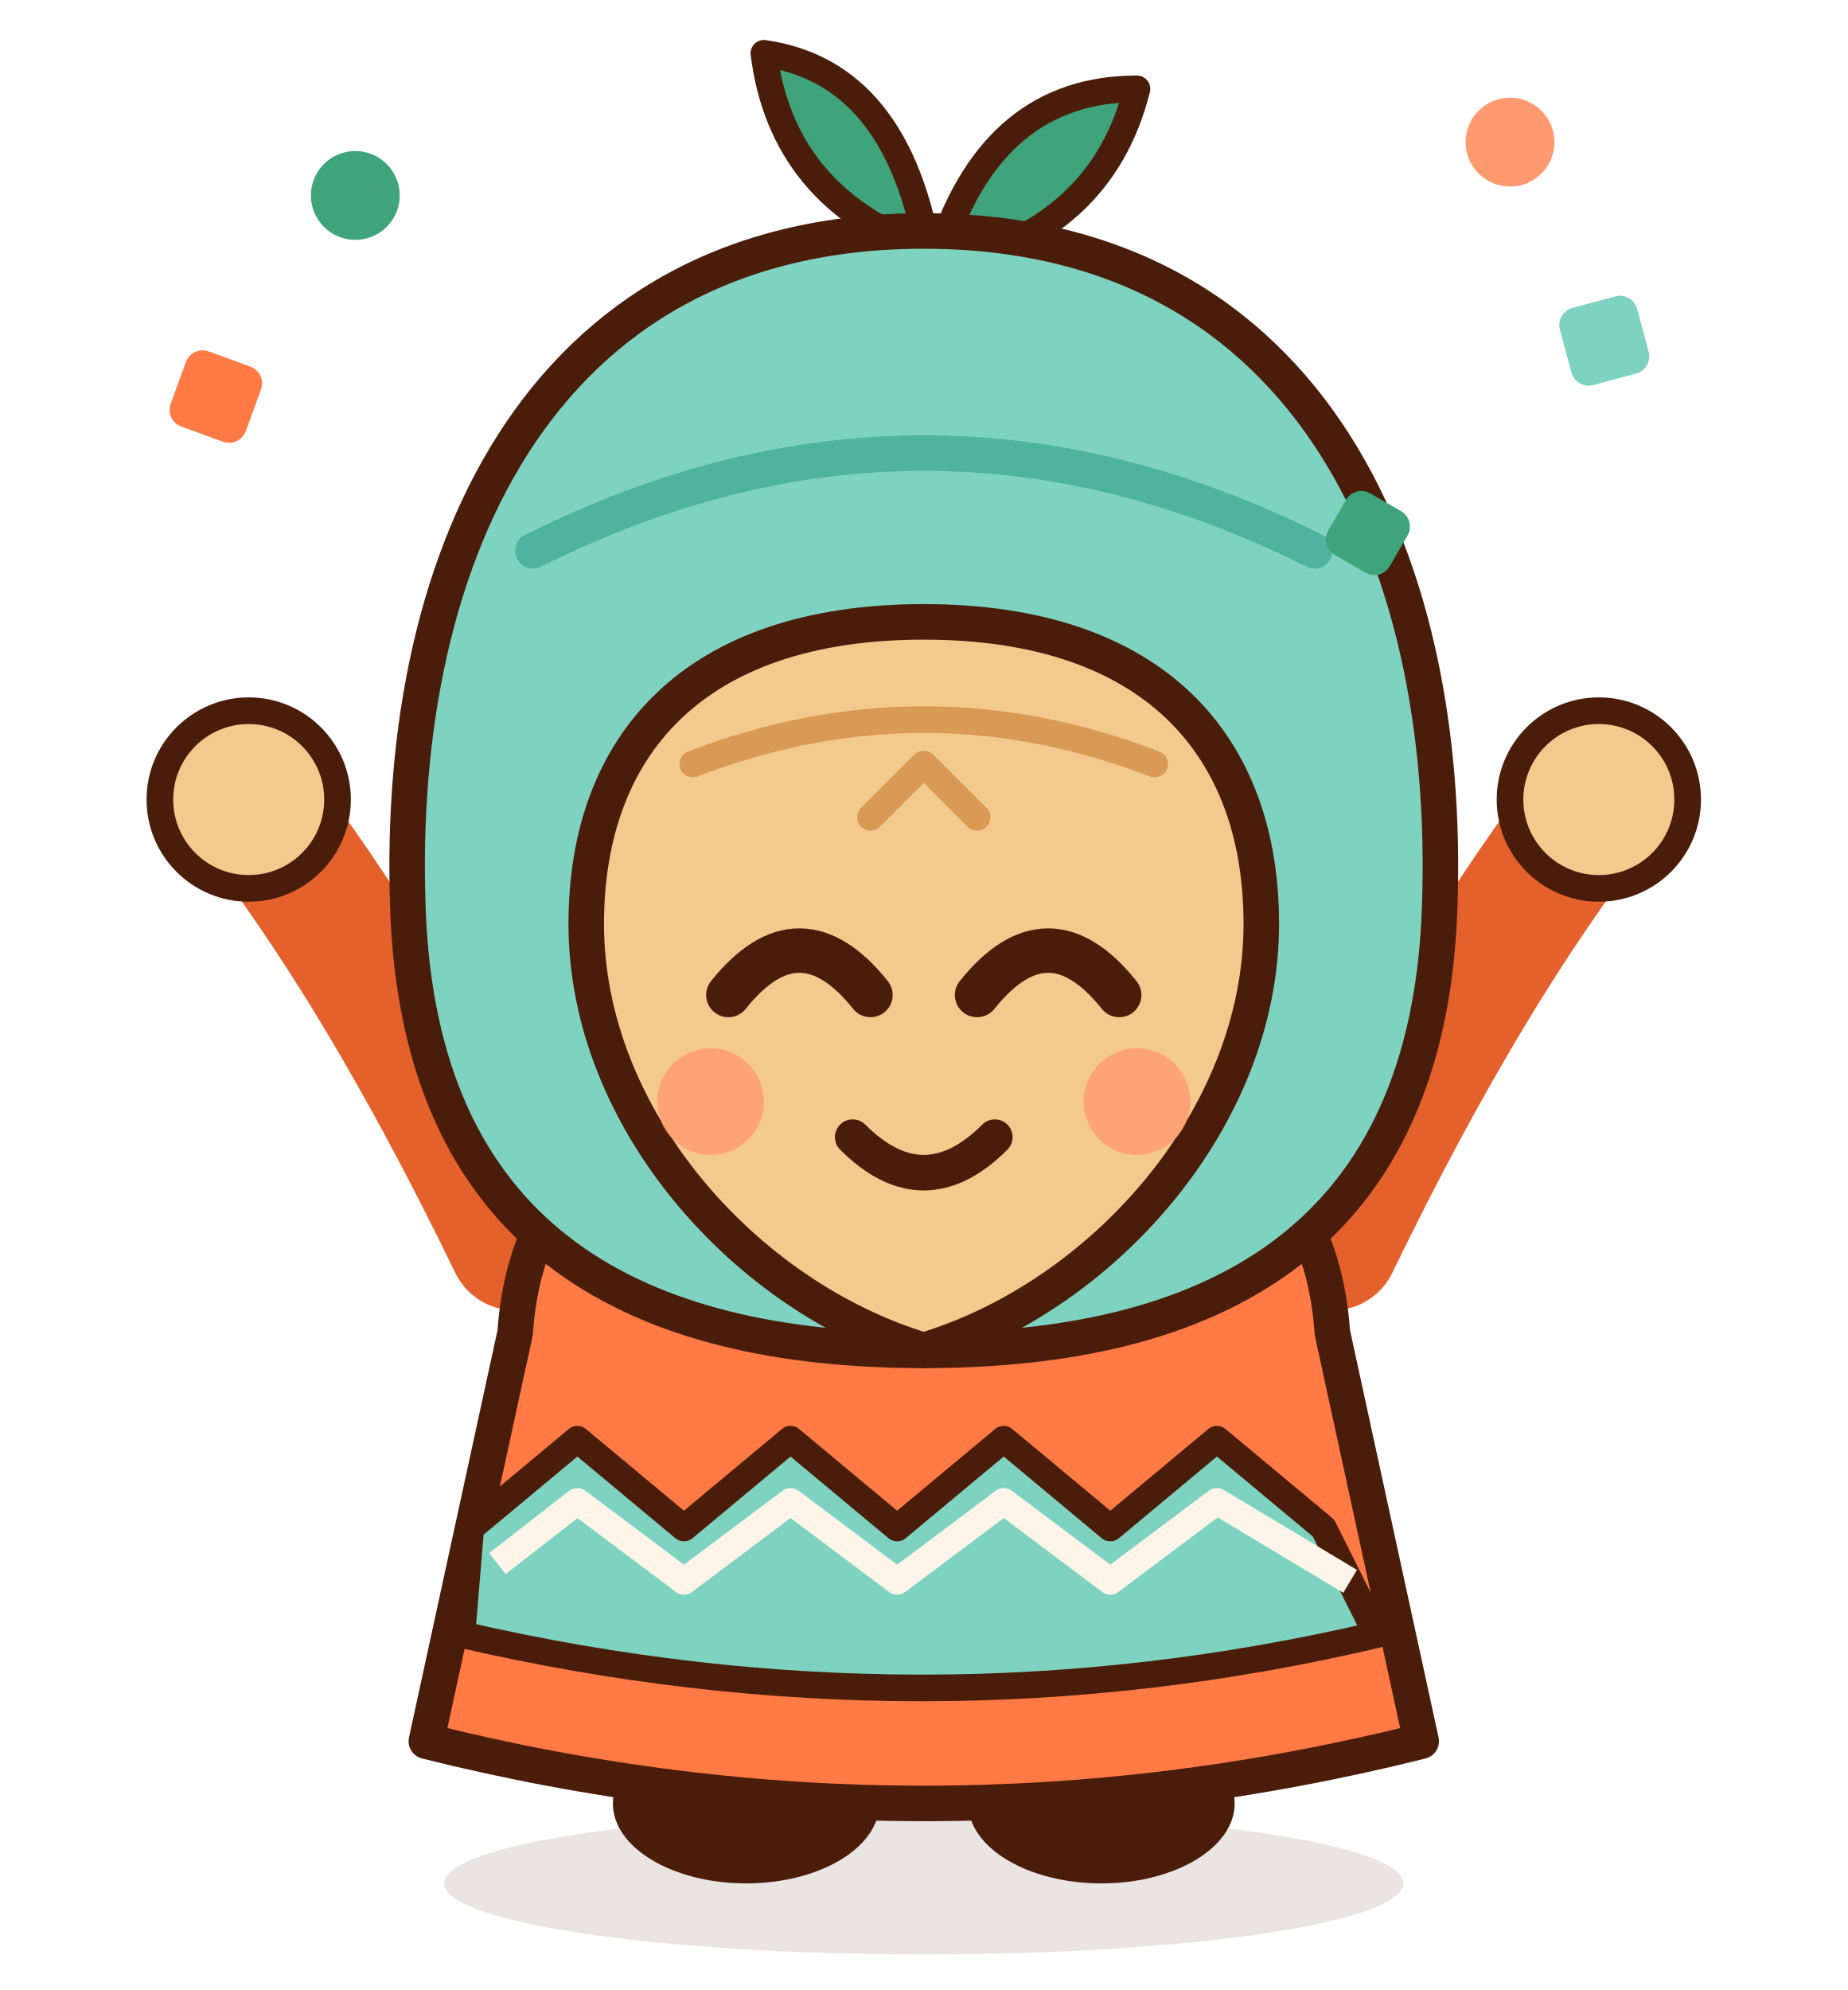
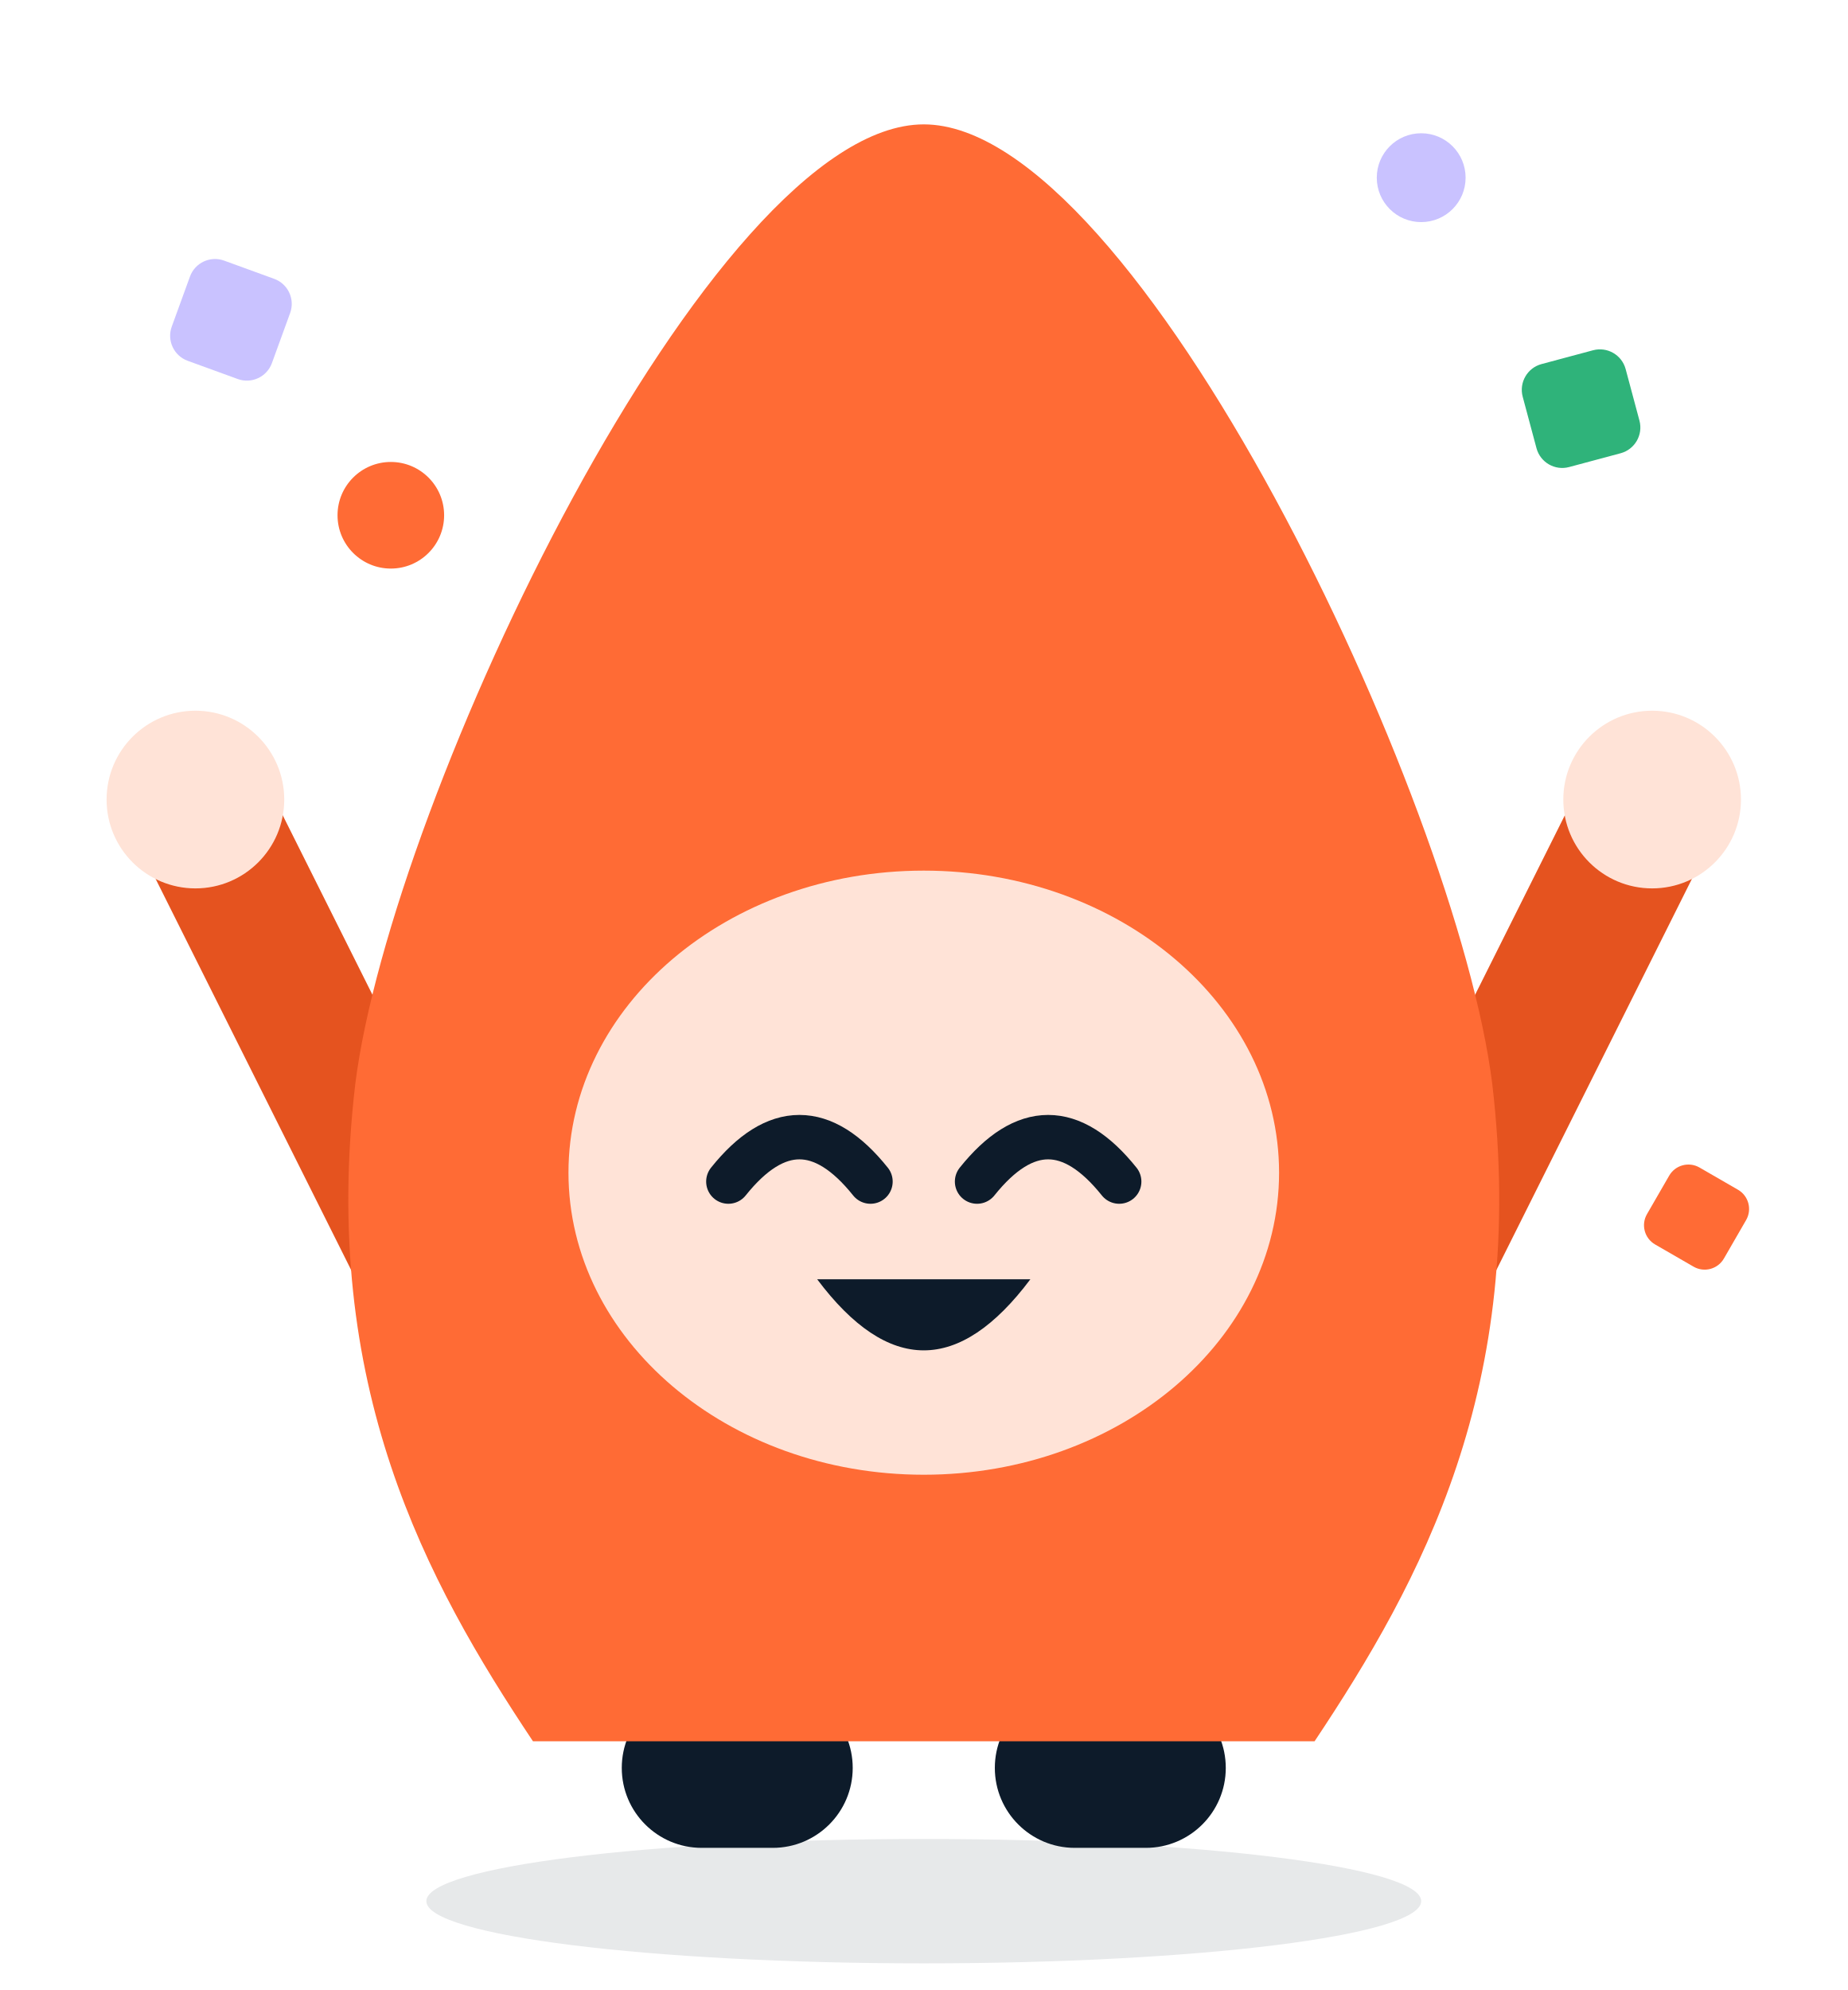
<svg xmlns="http://www.w3.org/2000/svg" viewBox="0 0 208 224" role="img">
-   <ellipse cx="104" cy="212" rx="54" ry="8" fill="#4A1D0A" opacity="0.12" />
-   <ellipse cx="84" cy="203" rx="15" ry="9" fill="#4A1D0A" />
-   <ellipse cx="124" cy="203" rx="15" ry="9" fill="#4A1D0A" />
-   <path d="M150 140 Q165.0 109.0 180 90" stroke="#E5612C" stroke-width="15" stroke-linecap="round" fill="none" />
-   <circle cx="180" cy="90" r="10" fill="#F4C98E" stroke="#4A1D0A" stroke-width="3" />
-   <path d="M58 140 Q43.0 109.0 28 90" stroke="#E5612C" stroke-width="15" stroke-linecap="round" fill="none" />
-   <circle cx="28" cy="90" r="10" fill="#F4C98E" stroke="#4A1D0A" stroke-width="3" />
-   <path d="M58 150 Q60 120 104 118 Q148 120 150 150 L160 196 Q104 210 48 196 Z" fill="#FF7A45" stroke="#4A1D0A" stroke-width="4" stroke-linejoin="round" />
-   <path d="M53 172 L65 162 L77 172 L89 162 L101 172 L113 162 L125 172 L137 162 L149 172 L155 184 Q104 196 52 184 Z" fill="#7DD3C0" stroke="#4A1D0A" stroke-width="3" stroke-linejoin="round" />
-   <path d="M56 176 L65 169 L77 178 L89 169 L101 178 L113 169 L125 178 L137 169 L152 178" stroke="#FFF4EA" stroke-width="3" fill="none" stroke-linejoin="round" />
-   <path d="M104 26 Q100 8 86 6 Q88 22 104 28 Z" fill="#3FA37C" stroke="#4A1D0A" stroke-width="3" stroke-linejoin="round" />
-   <path d="M106 28 Q112 10 128 10 Q124 26 106 30 Z" fill="#3FA37C" stroke="#4A1D0A" stroke-width="3" stroke-linejoin="round" />
-   <path d="M104 26 C60 26 44 64 46 104 C48 140 72 152 104 152 C136 152 160 140 162 104 C164 64 148 26 104 26 Z" fill="#7DD3C0" stroke="#4A1D0A" stroke-width="4" />
-   <path d="M60 62 Q104 40 148 62" stroke="#4FB3A0" stroke-width="4" fill="none" stroke-linecap="round" />
-   <path d="M104 70 C78 70 66 84 66 104 C66 126 84 146 104 152 C124 146 142 126 142 104 C142 84 130 70 104 70 Z" fill="#F4C98E" stroke="#4A1D0A" stroke-width="4" stroke-linejoin="round" />
-   <path d="M78 86 Q104 76 130 86" stroke="#D99A55" stroke-width="3" fill="none" stroke-linecap="round" />
-   <path d="M98 92 L104 86 L110 92" stroke="#D99A55" stroke-width="3" fill="none" stroke-linecap="round" stroke-linejoin="round" />
-   <path d="M82 112 Q90 102 98 112" stroke="#4A1D0A" stroke-width="5" fill="none" stroke-linecap="round" />
-   <path d="M110 112 Q118 102 126 112" stroke="#4A1D0A" stroke-width="5" fill="none" stroke-linecap="round" />
-   <circle cx="80" cy="124" r="6" fill="#FF9A70" opacity="0.8" />
-   <circle cx="128" cy="124" r="6" fill="#FF9A70" opacity="0.8" />
-   <path d="M96 128 Q104 136 112 128" stroke="#4A1D0A" stroke-width="4" fill="none" stroke-linecap="round" />
-   <rect x="20" y="40" width="9" height="9" rx="2" fill="#FF7A45" transform="rotate(20 24 44)" />
-   <rect x="176" y="34" width="9" height="9" rx="2" fill="#7DD3C0" transform="rotate(-15 180 38)" />
-   <circle cx="40" cy="22" r="5" fill="#3FA37C" />
-   <circle cx="170" cy="16" r="5" fill="#FF9A70" />
-   <rect x="150" y="56" width="8" height="8" rx="2" fill="#3FA37C" transform="rotate(30 154 60)" />
+   <ellipse cx="104" cy="214" rx="56" ry="7" fill="#0D1B2A" opacity="0.1" />
+   <rect x="70" y="190" width="26" height="18" rx="9" fill="#0D1B2A" />
+   <rect x="112" y="190" width="26" height="18" rx="9" fill="#0D1B2A" />
+   <path d="M52 150 L22 90" stroke="#E5531F" stroke-width="16" stroke-linecap="round" />
+   <circle cx="22" cy="90" r="10" fill="#FFE3D7" />
+   <path d="M156 150 L186 90" stroke="#E5531F" stroke-width="16" stroke-linecap="round" />
+   <circle cx="186" cy="90" r="10" fill="#FFE3D7" />
+   <path d="M104 14 C128 14 164 90 168 122 C172 156 160 178 148 196 L60 196 C48 178 36 156 40 122 C44 90 80 14 104 14Z" fill="#FF6B35" />
+   <ellipse cx="104" cy="132" rx="40" ry="34" fill="#FFE3D7" />
+   <path d="M82 133 Q90 123 98 133" stroke="#0D1B2A" stroke-width="5" fill="none" stroke-linecap="round" />
+   <path d="M110 133 Q118 123 126 133" stroke="#0D1B2A" stroke-width="5" fill="none" stroke-linecap="round" />
+   <path d="M92 144 Q104 160 116 144 Z" fill="#0D1B2A" />
+   <rect x="20" y="30" width="12" height="12" rx="3" fill="#C9C2FF" transform="rotate(20 26 36)" />
+   <rect x="172" y="40" width="12" height="12" rx="3" fill="#2FB37A" transform="rotate(-15 178 46)" />
+   <circle cx="44" cy="58" r="6" fill="#FF6B35" />
+   <circle cx="160" cy="20" r="5" fill="#C9C2FF" />
+   <rect x="186" y="132" width="10" height="10" rx="2.5" fill="#FF6B35" transform="rotate(30 191 137)" />
</svg>
